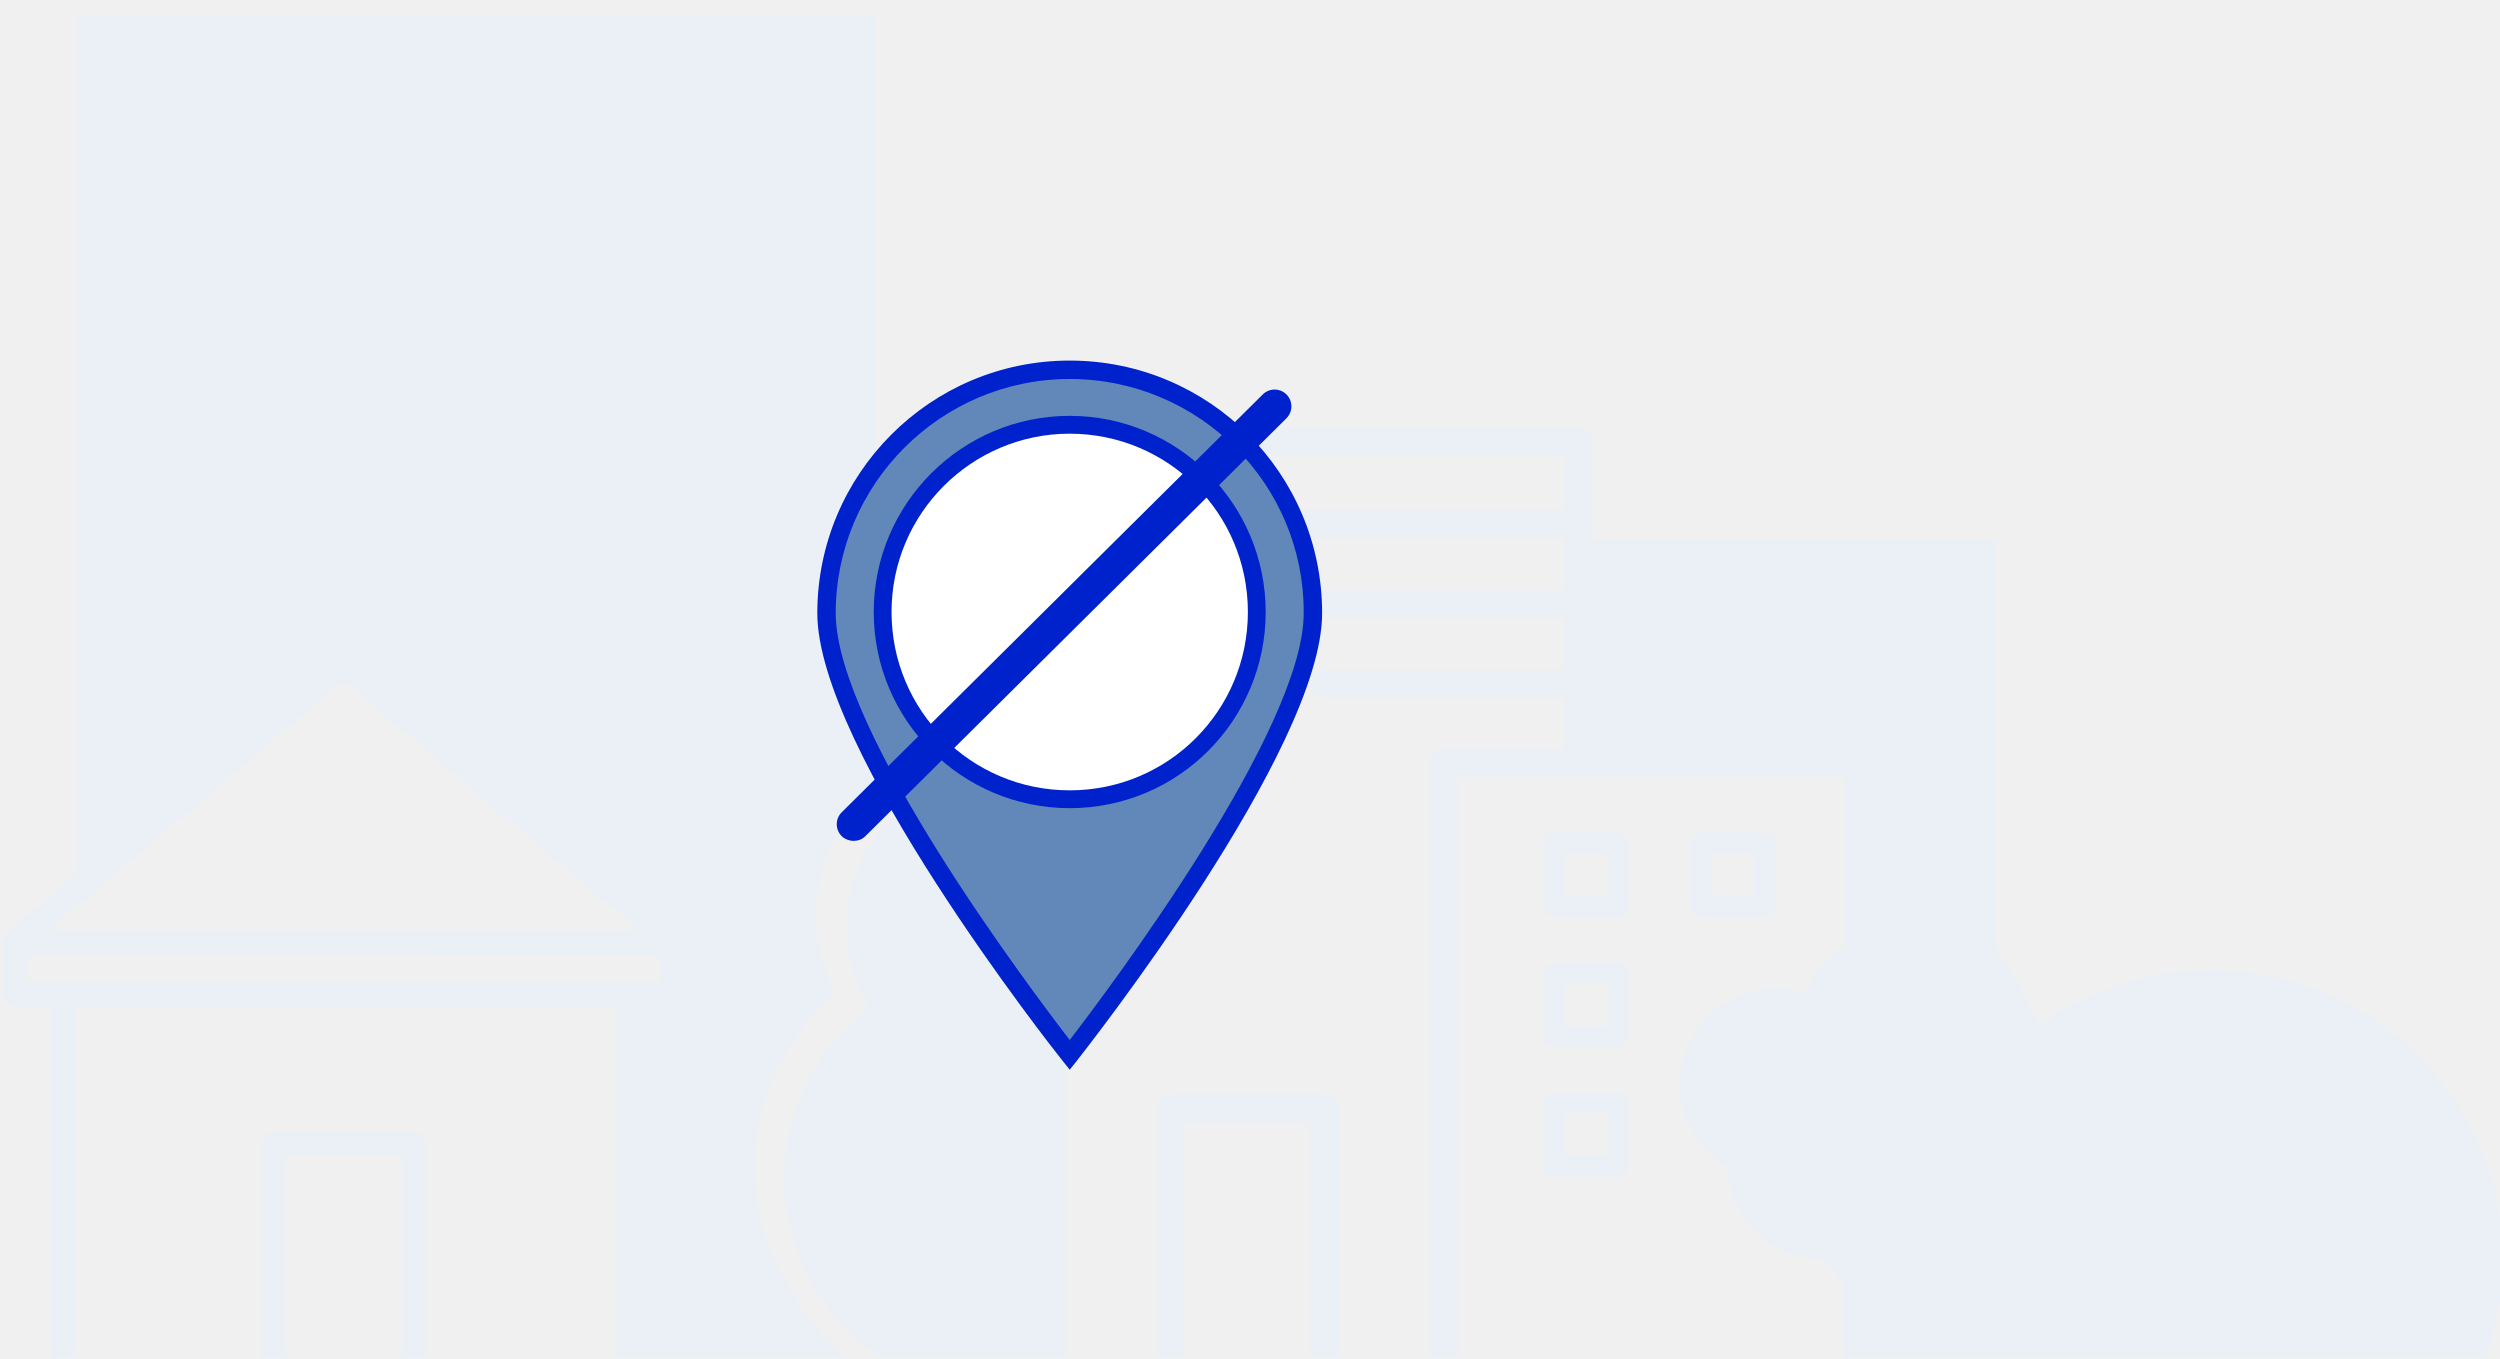
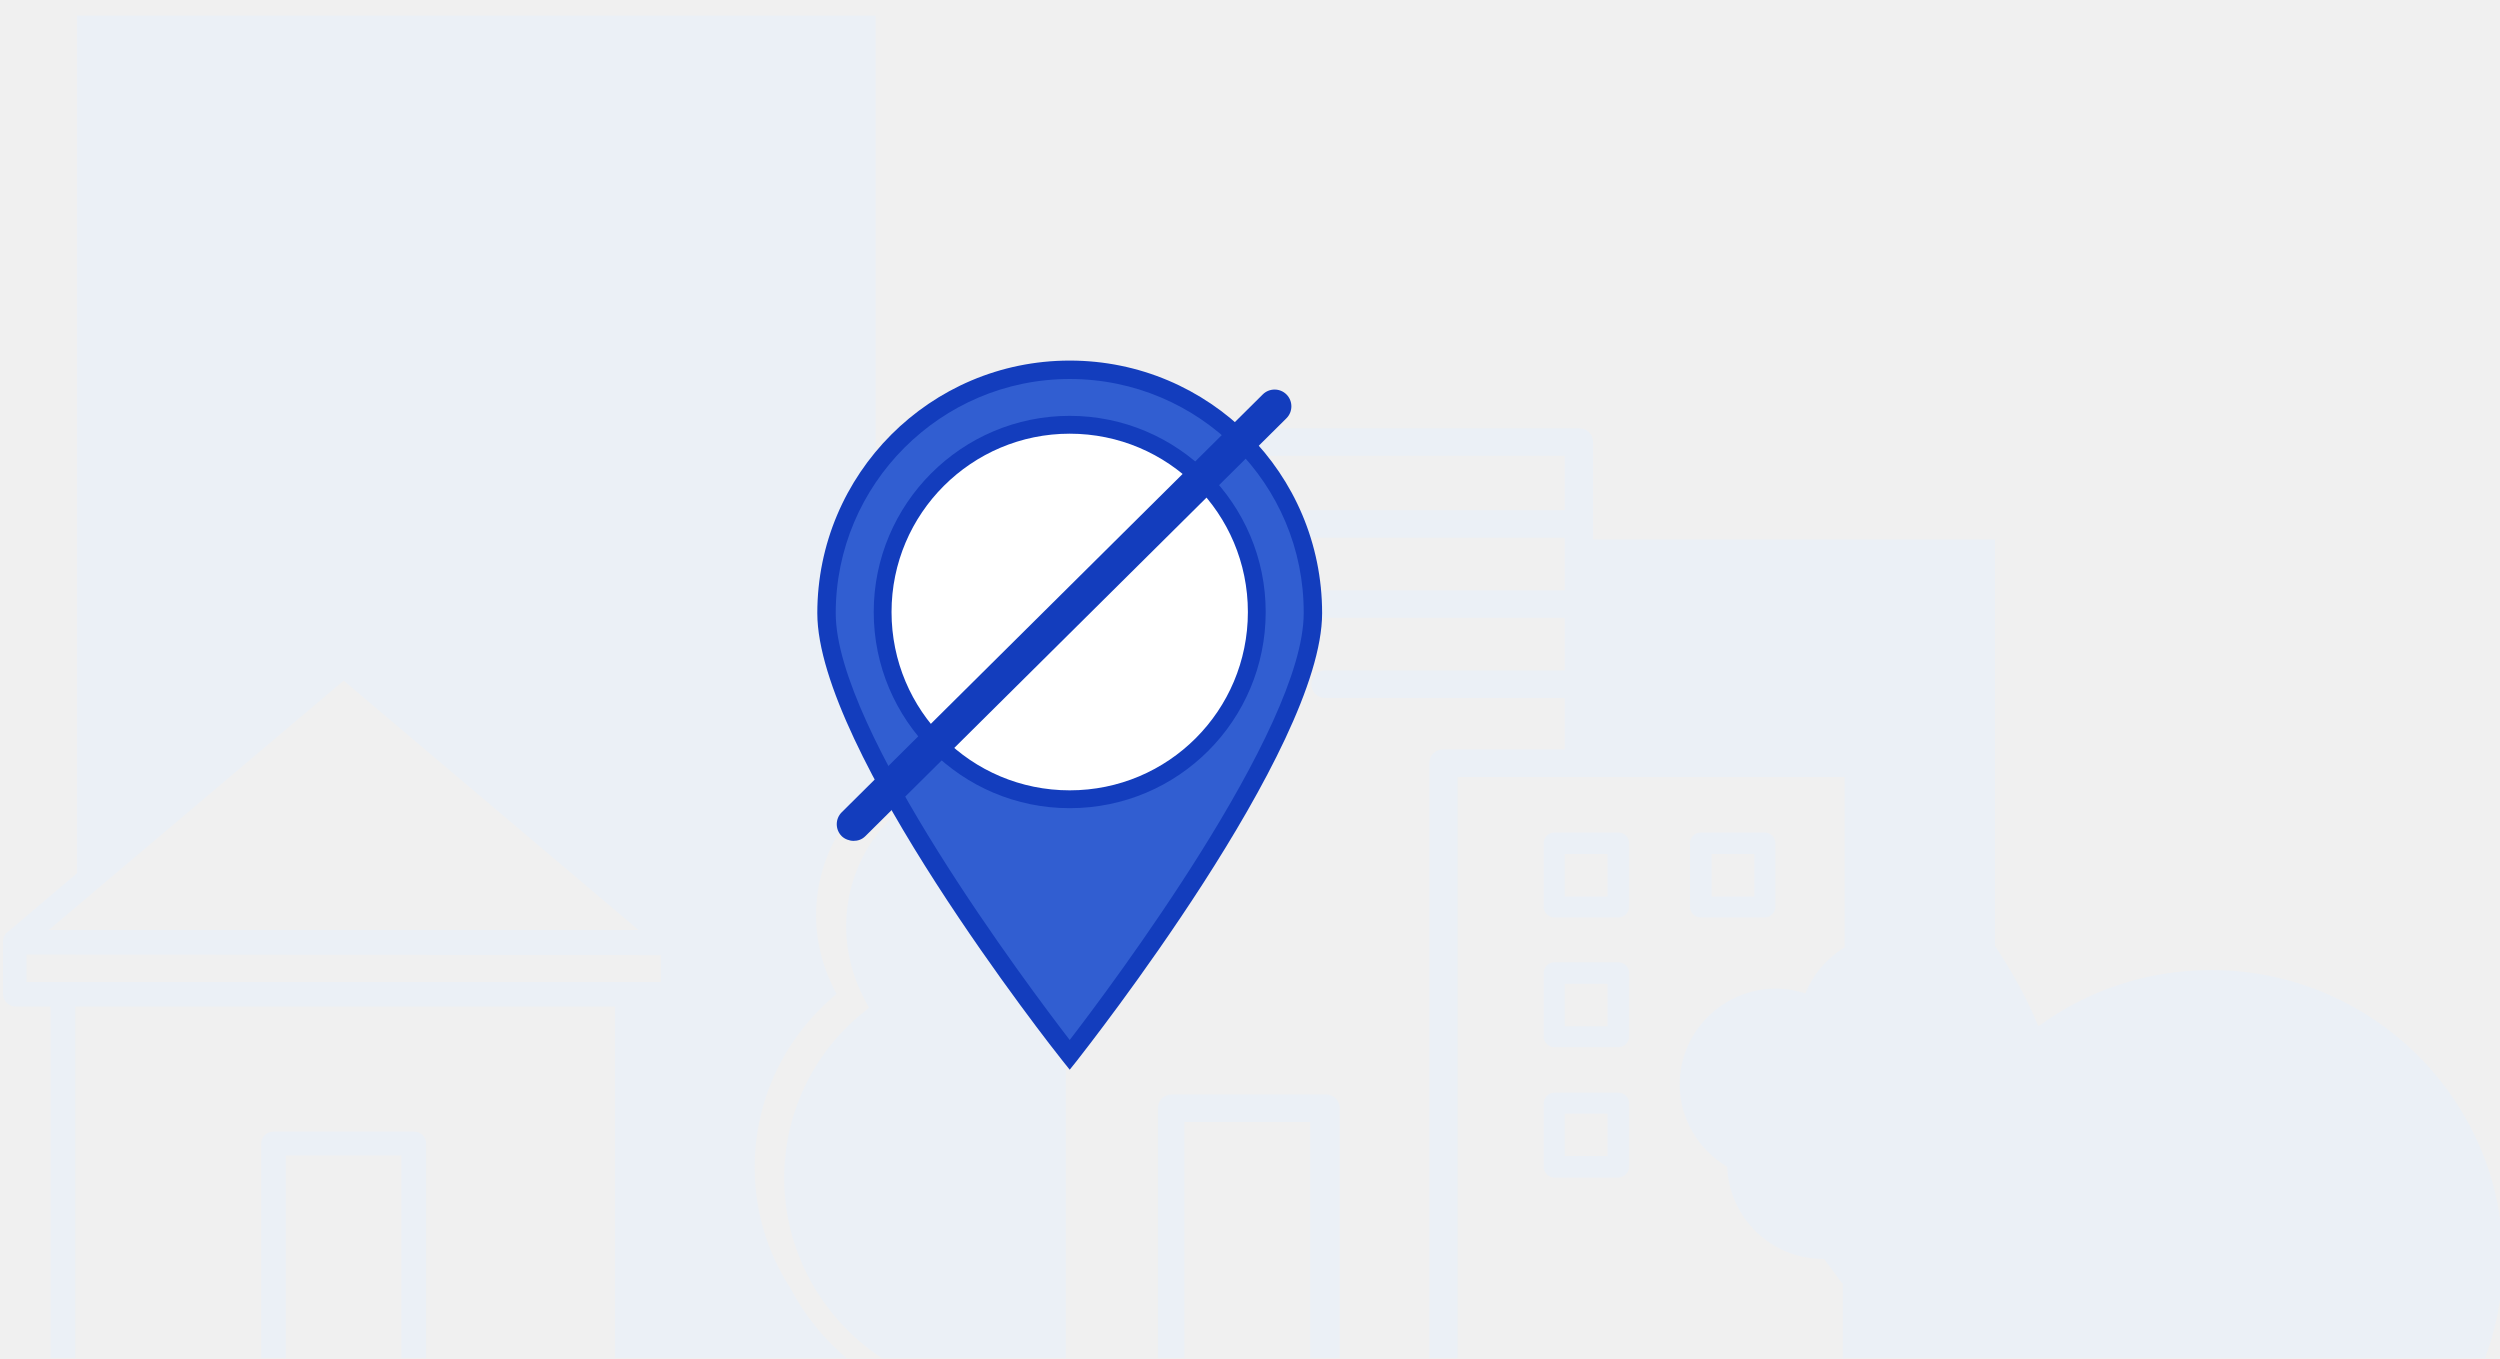
<svg xmlns="http://www.w3.org/2000/svg" width="208" height="113" viewBox="0 0 208 113" fill="none">
  <g clip-path="url(#clip0_1_2198)">
    <path d="M183.965 80.71C178.557 80.71 173.6 82.451 169.594 85.387C168.643 83.049 167.391 80.81 165.989 78.72V44.886H132.541V36.776C132.541 36.129 132.04 35.632 131.389 35.632H87.426C87.125 35.632 86.825 35.731 86.575 35.98C86.374 36.179 86.224 36.477 86.224 36.776V62.898V63.296V64.689C85.223 64.44 84.221 64.341 83.17 64.341C81.067 64.341 79.014 64.838 77.211 65.833C73.005 68.022 70.401 72.351 70.401 77.078C70.401 79.217 70.952 81.307 71.953 83.198L72.304 83.845L71.753 84.293C67.597 87.676 65.244 92.701 65.244 98.025C65.244 104.245 68.549 110.066 73.856 113.3H70.802C68.699 111.608 66.996 109.519 65.794 107.23C63.892 104.294 62.79 100.861 62.79 97.129C62.79 91.308 65.444 86.133 69.6 82.7C68.549 80.76 67.898 78.521 67.898 76.182C67.898 70.958 70.852 66.43 75.208 64.141L72.855 59.763V1.3H6.409V72.65L0.601 77.576C0.5 77.625 0.45 77.725 0.4 77.775C0.4 77.775 0.4 77.775 0.4 77.824C0.35 77.874 0.3 77.924 0.3 77.974C0.3 77.974 0.3 77.974 0.3 78.023C0.25 78.123 0.25 78.272 0.25 78.372V82.7C0.25 83.248 0.701 83.745 1.302 83.745H4.206V111.658V113.25H6.259V83.745H51.173V113.25H111.46V92.204C111.46 91.557 110.96 91.059 110.309 91.059H97.49C96.839 91.059 96.339 91.557 96.339 92.204V113.25H88.678V63.544V37.92H130.187V42.448H100.144C99.493 42.448 98.992 42.946 98.992 43.592C98.992 44.239 99.493 44.737 100.144 44.737H130.187V49.115H106.904C106.253 49.115 105.752 49.613 105.752 50.26C105.752 50.906 106.253 51.404 106.904 51.404H130.187V55.782H110.259C109.608 55.782 109.107 56.28 109.107 56.927C109.107 57.574 109.608 58.071 110.259 58.071H130.187V62.35H120.073C119.422 62.35 118.921 62.848 118.921 63.495V113.101H121.275V64.639H153.321H153.471V78.819C153.421 78.869 153.371 78.869 153.321 78.919C151.919 79.814 150.817 81.108 150.216 82.651C149.415 82.402 148.614 82.252 147.763 82.252C143.356 82.252 139.751 85.835 139.751 90.213C139.751 93.149 141.354 95.686 143.707 97.08C143.857 101.309 147.362 104.742 151.668 104.742C151.718 104.742 151.718 104.742 151.769 104.742L153.12 106.583C153.171 106.633 153.221 106.732 153.321 106.782V113.151H206.698C207.699 110.514 208.25 107.678 208.25 104.692C208.2 91.507 197.334 80.71 183.965 80.71ZM28.591 56.628L53.126 77.376H52.375H49.271H4.055L28.591 56.628ZM54.979 81.705H2.203V79.416L54.979 79.466V81.705ZM98.542 93.348H109.007V113.25H98.542V93.348Z" fill="#EBF0F6" />
    <path d="M34.449 94.144H22.782C22.682 94.144 22.532 94.194 22.432 94.194C22.031 94.343 21.731 94.692 21.731 95.139V113.25H23.784V96.134H33.398V113.201H35.451V95.09C35.451 94.592 35 94.144 34.449 94.144Z" fill="#EBF0F6" />
    <path d="M147.713 75.436V70.162C147.713 69.664 147.312 69.266 146.812 69.266H141.504C141.003 69.266 140.603 69.664 140.603 70.162V75.436C140.603 75.934 141.003 76.332 141.504 76.332H146.812C147.312 76.332 147.713 75.934 147.713 75.436ZM145.96 74.59H142.405V71.058H145.96V74.59Z" fill="#EBF0F6" />
    <path d="M135.545 86.233V80.959C135.545 80.461 135.145 80.063 134.644 80.063H129.336C128.836 80.063 128.435 80.461 128.435 80.959V86.233C128.435 86.731 128.836 87.129 129.336 87.129H134.644C135.145 87.129 135.545 86.731 135.545 86.233ZM133.793 85.387H130.188V81.855H133.743V85.387H133.793Z" fill="#EBF0F6" />
    <path d="M135.545 97.08V91.806C135.545 91.308 135.145 90.91 134.644 90.91H129.336C128.836 90.91 128.435 91.308 128.435 91.806V97.08C128.435 97.577 128.836 97.975 129.336 97.975H134.644C135.145 97.926 135.545 97.577 135.545 97.08ZM133.793 96.184H130.188V92.652H133.743V96.184H133.793Z" fill="#EBF0F6" />
    <path d="M135.545 75.436V70.162C135.545 69.664 135.145 69.266 134.644 69.266H129.336C128.836 69.266 128.435 69.664 128.435 70.162V75.436C128.435 75.934 128.836 76.332 129.336 76.332H134.644C135.145 76.332 135.545 75.934 135.545 75.436ZM133.793 74.59H130.188V71.058H133.743V74.59H133.793Z" fill="#EBF0F6" />
    <g clip-path="url(#clip1_1_2198)">
      <g clip-path="url(#clip2_1_2198)">
-         <path d="M68.79 51.018C68.79 62.195 89 87.763 89 87.763C89 87.763 109.209 62.195 109.209 51.018C109.209 39.841 100.216 30.791 89 30.791C77.784 30.791 68.79 39.841 68.79 51.018Z" fill="#6288B9" />
-         <path d="M89 89L88.407 88.258C87.567 87.22 68 62.344 68 51.018C68 39.446 77.388 30 89 30C100.612 30 110 39.397 110 51.018C110 62.344 90.433 87.17 89.593 88.258L89 89ZM89 31.533C78.278 31.533 69.532 40.287 69.532 51.018C69.532 60.761 85.689 82.225 89 86.527C92.311 82.225 108.468 60.712 108.468 51.018C108.518 40.287 99.772 31.533 89 31.533Z" fill="#0022CD" />
+         <path d="M68.79 51.018C68.79 62.195 89 87.763 89 87.763C89 87.763 109.209 62.195 109.209 51.018C109.209 39.841 100.216 30.791 89 30.791C77.784 30.791 68.79 39.841 68.79 51.018Z" fill="#315ED1" />
+         <path d="M89 89L88.407 88.258C87.567 87.22 68 62.344 68 51.018C68 39.446 77.388 30 89 30C100.612 30 110 39.397 110 51.018C110 62.344 90.433 87.17 89.593 88.258L89 89ZM89 31.533C78.278 31.533 69.532 40.287 69.532 51.018C69.532 60.761 85.689 82.225 89 86.527C92.311 82.225 108.468 60.712 108.468 51.018C108.518 40.287 99.772 31.533 89 31.533Z" fill="#133DBD" />
        <path d="M89 66.497C97.596 66.497 104.565 59.523 104.565 50.919C104.565 42.315 97.596 35.34 89 35.34C80.404 35.34 73.435 42.315 73.435 50.919C73.435 59.523 80.404 66.497 89 66.497Z" fill="white" />
-         <path d="M89 67.24C80.007 67.24 72.694 59.92 72.694 50.919C72.694 41.919 80.007 34.599 89 34.599C97.993 34.599 105.306 41.919 105.306 50.919C105.306 59.92 98.042 67.24 89 67.24ZM89 36.083C80.847 36.083 74.176 42.71 74.176 50.919C74.176 59.129 80.798 65.756 89 65.756C97.202 65.756 103.824 59.129 103.824 50.919C103.824 42.71 97.202 36.083 89 36.083Z" fill="#0022CD" />
-         <path d="M71.014 69.96C70.668 69.96 70.273 69.811 70.026 69.564C69.482 69.02 69.482 68.13 70.026 67.586L105.059 32.819C105.602 32.275 106.492 32.275 107.035 32.819C107.579 33.363 107.579 34.253 107.035 34.797L72.002 69.564C71.706 69.861 71.36 69.96 71.014 69.96Z" fill="#0022CD" />
+         <path d="M89 67.24C80.007 67.24 72.694 59.92 72.694 50.919C72.694 41.919 80.007 34.599 89 34.599C97.993 34.599 105.306 41.919 105.306 50.919C105.306 59.92 98.042 67.24 89 67.24ZM89 36.083C80.847 36.083 74.176 42.71 74.176 50.919C74.176 59.129 80.798 65.756 89 65.756C97.202 65.756 103.824 59.129 103.824 50.919C103.824 42.71 97.202 36.083 89 36.083Z" fill="#133DBD" />
+         <path d="M71.014 69.96C70.668 69.96 70.273 69.811 70.026 69.564C69.482 69.02 69.482 68.13 70.026 67.586L105.059 32.819C105.602 32.275 106.492 32.275 107.035 32.819C107.579 33.363 107.579 34.253 107.035 34.797L72.002 69.564C71.706 69.861 71.36 69.96 71.014 69.96Z" fill="#133DBD" />
      </g>
    </g>
  </g>
  <defs>
    <clipPath id="clip0_1_2198">
      <rect width="208" height="113" fill="white" />
    </clipPath>
    <clipPath id="clip1_1_2198">
      <rect width="42" height="59" fill="white" transform="translate(68 30)" />
    </clipPath>
    <clipPath id="clip2_1_2198">
      <rect width="42" height="59" fill="white" transform="translate(68 30)" />
    </clipPath>
  </defs>
</svg>
